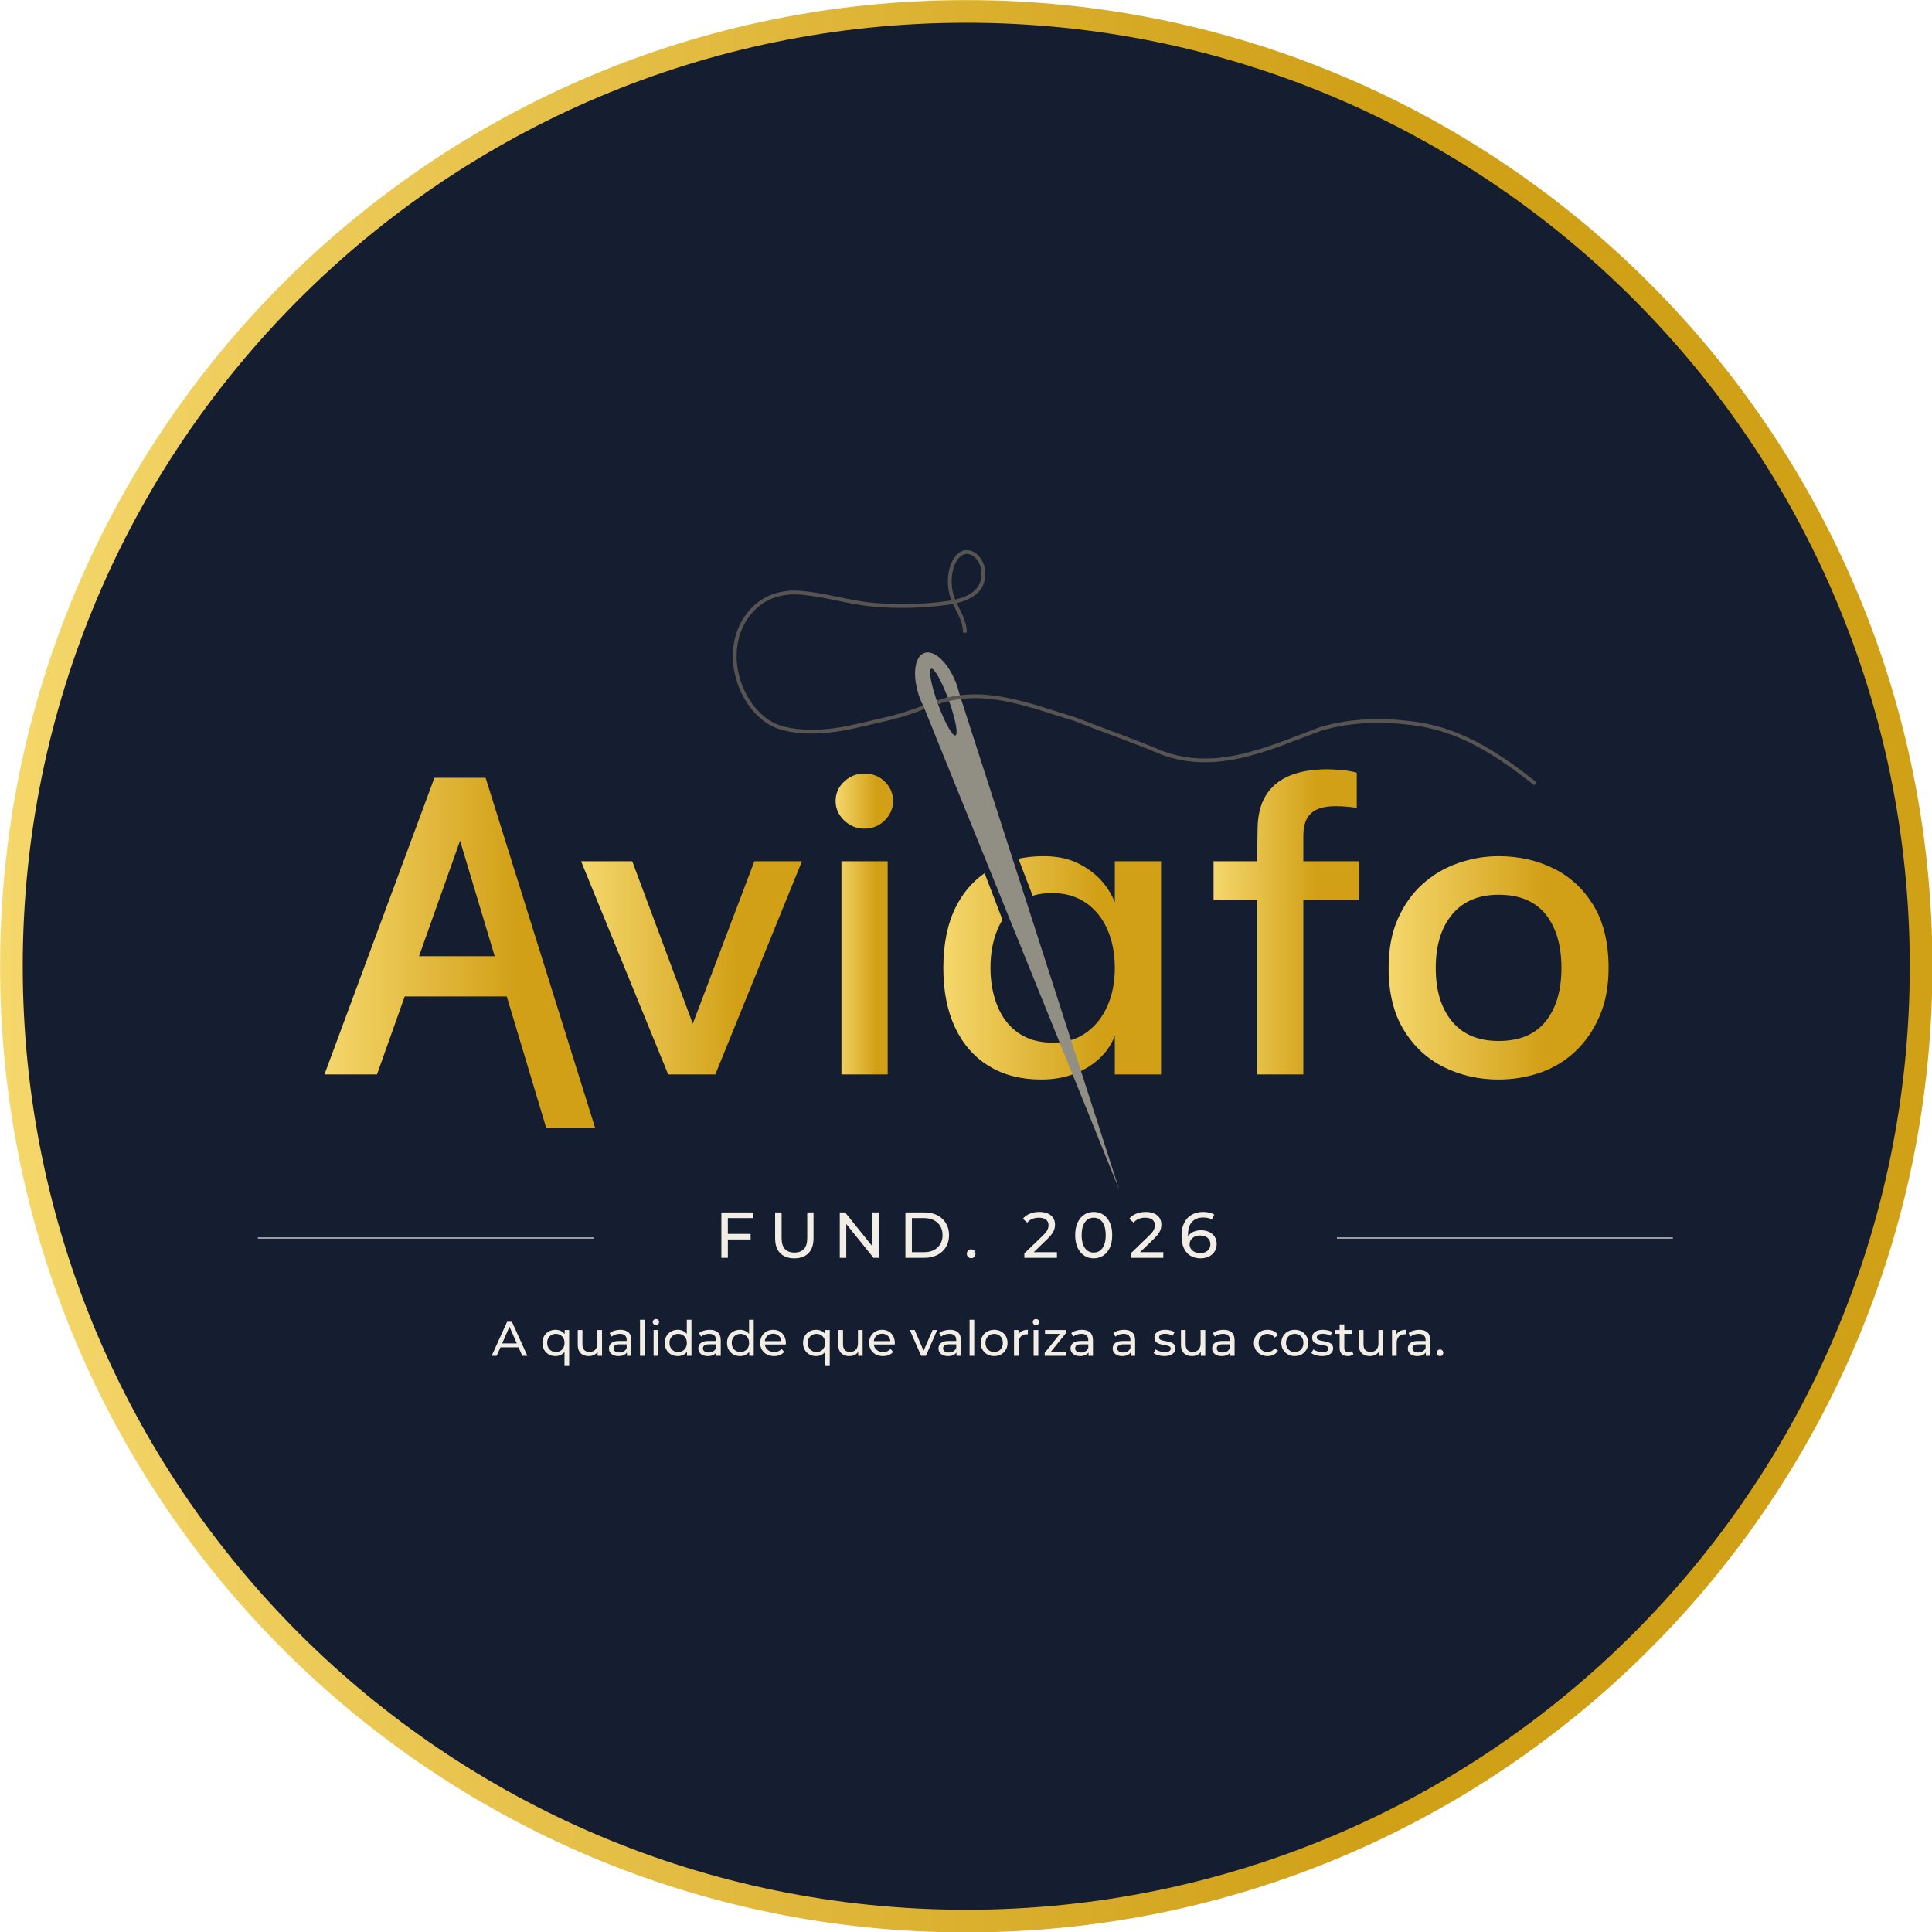
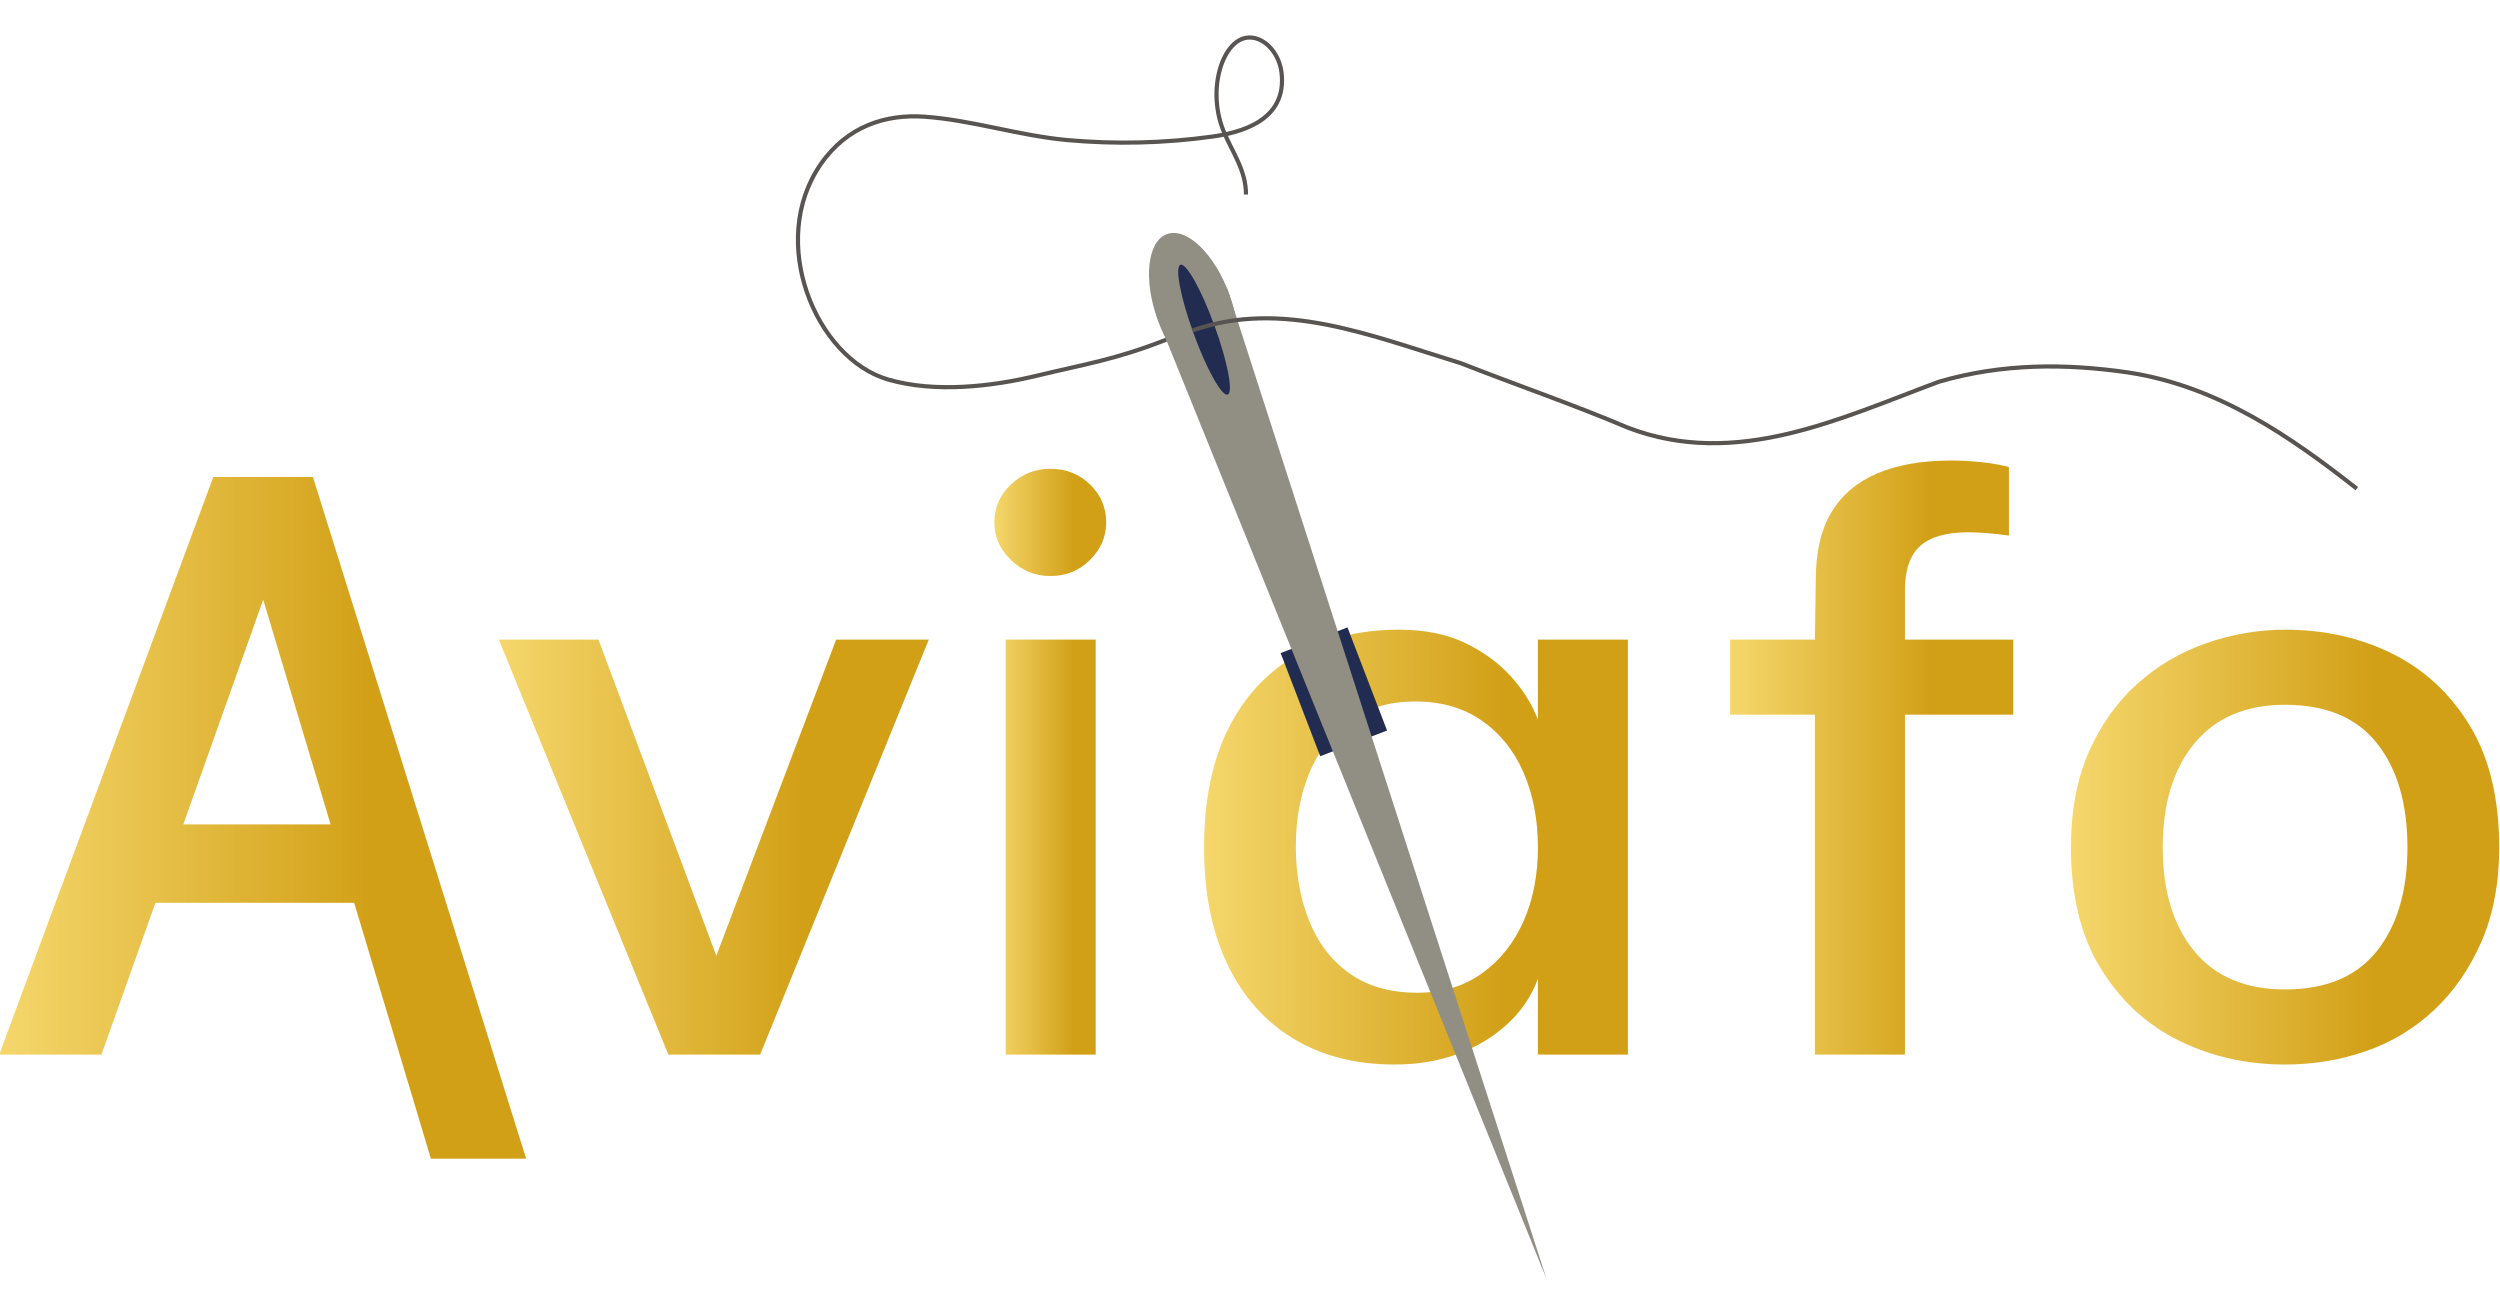
- <svg xmlns="http://www.w3.org/2000/svg" xmlns:xlink="http://www.w3.org/1999/xlink" id="a" viewBox="0 0 1024 1024">
+ <svg xmlns="http://www.w3.org/2000/svg" xmlns:xlink="http://www.w3.org/1999/xlink" id="a" viewBox="0 0 1200 630">
  <defs>
-     <linearGradient id="b" x1=".053" y1="512.137" x2="1024.221" y2="512.137" gradientUnits="userSpaceOnUse">
-       <stop offset="0" stop-color="#f5d76b" />
-       <stop offset=".708" stop-color="#d0a017" />
-     </linearGradient>
-     <linearGradient id="c" x1="171.97" y1="505.024" x2="315.433" y2="505.024" gradientUnits="userSpaceOnUse">
+     <linearGradient id="b" x1="-.387" y1="392.574" x2="252.557" y2="392.574" gradientUnits="userSpaceOnUse">
      <stop offset="0" stop-color="#f5d76c" />
      <stop offset=".708" stop-color="#d2a017" />
    </linearGradient>
-     <linearGradient id="d" x1="307.992" y1="512.985" x2="425.047" y2="512.985" xlink:href="#c" />
-     <linearGradient id="e" x1="442.889" y1="489.735" x2="473.342" y2="489.735" xlink:href="#c" />
-     <linearGradient id="f" x1="499.988" y1="512.985" x2="615.377" y2="512.985" xlink:href="#c" />
-     <linearGradient id="g" x1="643.212" y1="488.612" x2="720.296" y2="488.612" xlink:href="#c" />
-     <linearGradient id="h" x1="735.997" y1="512.985" x2="852.578" y2="512.985" xlink:href="#c" />
+     <linearGradient id="c" x1="239.438" y1="406.61" x2="445.821" y2="406.61" xlink:href="#b" />
+     <linearGradient id="d" x1="477.279" y1="365.617" x2="530.972" y2="365.617" xlink:href="#b" />
+     <linearGradient id="e" x1="577.952" y1="406.609" x2="781.397" y2="406.609" xlink:href="#b" />
+     <linearGradient id="f" x1="830.474" y1="363.638" x2="966.384" y2="363.638" xlink:href="#b" />
+     <linearGradient id="g" x1="994.067" y1="406.609" x2="1199.613" y2="406.609" xlink:href="#b" />
  </defs>
-   <circle cx="512.137" cy="512.137" r="506.084" fill="#151d31" stroke="url(#b)" stroke-miterlimit="10" stroke-width="12" />
-   <path d="M171.97,569.481l58.289-157.246h25.457l-55.91,157.246h-27.836ZM205.754,528.148v-21.341h76.371v21.341h-76.371ZM289.501,597.813l-55.673-185.578h23.554l58.052,185.578h-25.932Z" fill="url(#c)" />
-   <path d="M307.992,456.49h27.123l42.111,112.992h-23.078l-46.156-112.992ZM425.047,456.49l-45.918,112.992h-22.126l42.825-112.992h25.219Z" fill="url(#d)" />
-   <path d="M458.116,439.192c-4.126,0-7.695-1.46-10.706-4.38-3.015-2.92-4.52-6.325-4.52-10.221,0-4.043,1.506-7.487,4.52-10.333,3.011-2.843,6.58-4.269,10.706-4.269,4.283,0,7.889,1.425,10.825,4.269,2.933,2.846,4.401,6.29,4.401,10.333,0,3.896-1.468,7.3-4.401,10.221-2.936,2.92-6.543,4.38-10.825,4.38ZM445.982,569.481v-112.992h24.505v112.992h-24.505Z" fill="url(#e)" />
-   <path d="M521.063,463.374c1.286-.935,2.627-1.807,4.024-2.617,8.008-4.64,17.327-6.964,27.955-6.964,6.979,0,12.968,1.2,17.964,3.594,4.994,2.397,9.158,5.43,12.489,9.098,3.333,3.671,5.79,7.602,7.377,11.793v-21.79h24.505v112.992h-24.505v-20.666c-1.748,4.794-4.562,8.95-8.446,12.467-3.889,3.521-8.41,6.216-13.563,8.087-5.155,1.871-10.825,2.807-17.01,2.807-10.628,0-19.83-2.358-27.598-7.075-7.773-4.718-13.762-11.492-17.962-20.33-4.205-8.835-6.305-19.393-6.305-31.674,0-12.727,2.179-23.474,6.543-32.234,3.6-7.234,8.445-13.062,14.532-17.488M532.638,485.593c-1.562,2.155-2.888,4.547-3.98,7.174-2.462,5.918-3.69,12.619-3.69,20.105s1.228,14.264,3.69,20.33c2.457,6.066,6.145,10.821,11.062,14.264,4.915,3.448,11.021,5.167,18.319,5.167,6.818,0,12.688-1.759,17.607-5.278,4.912-3.517,8.684-8.234,11.299-14.152,2.618-5.915,3.927-12.614,3.927-20.105,0-7.637-1.309-14.45-3.927-20.441-2.616-5.988-6.423-10.706-11.419-14.152-4.996-3.443-10.985-5.167-17.962-5.167-7.137,0-13.126,1.762-17.964,5.279-2.688,1.956-5.009,4.281-6.962,6.977" fill="url(#f)" />
-   <rect x="525.575" y="455.668" width="19.495" height="30.072" transform="translate(-133.129 223.106) rotate(-21)" fill="#151d31" />
-   <path d="M666.29,569.481v-92.55h-23.078v-20.441h23.078l.237-16.399c0-7.486,1.429-13.59,4.282-18.307,2.855-4.718,7.02-8.235,12.491-10.559,5.473-2.32,12.172-3.481,20.105-3.481,2.534,0,5.27.15,8.207.448,2.935.302,5.433.752,7.495,1.349v18.644c-1.904-.298-3.848-.523-5.828-.674-1.985-.147-3.769-.224-5.354-.224-5.869,0-10.192,1.235-12.966,3.707-2.776,2.471-4.164,6.479-4.164,12.017v13.479h29.501v20.441h-29.501v92.55h-24.505Z" fill="url(#g)" />
-   <path d="M794.288,572.176c-10.467,0-20.103-2.172-28.907-6.514s-15.903-10.894-21.295-19.656c-5.394-8.76-8.089-19.729-8.089-32.909,0-10.031,1.626-18.718,4.879-26.057,3.249-7.336,7.612-13.479,13.086-18.42,5.471-4.942,11.736-8.649,18.794-11.12,7.056-2.471,14.234-3.707,21.532-3.707,10.623,0,20.343,2.172,29.144,6.514,8.804,4.345,15.859,10.895,21.175,19.656,5.313,8.76,7.972,19.807,7.972,33.133,0,9.737-1.63,18.308-4.879,25.722-3.251,7.413-7.576,13.629-12.966,18.644-5.394,5.019-11.58,8.726-18.557,11.12-6.982,2.394-14.277,3.594-21.889,3.594ZM794.288,551.735c11.1,0,19.427-3.482,24.982-10.446,5.55-6.964,8.326-16.359,8.326-28.192,0-11.979-2.776-21.453-8.326-28.416-5.555-6.964-13.881-10.445-24.982-10.445-10.628,0-18.837,3.481-24.625,10.445-5.792,6.964-8.684,16.437-8.684,28.416,0,11.833,2.855,21.229,8.564,28.192,5.711,6.964,13.956,10.446,24.745,10.446Z" fill="url(#h)" />
-   <ellipse cx="497.119" cy="365.988" rx="10.355" ry="21.162" transform="translate(-95.195 192.096) rotate(-20)" fill="#918f84" />
-   <polyline points="506.274 360.865 593.199 630.504 486.88 367.924" fill="#918f84" />
-   <ellipse cx="499.986" cy="372.112" rx="3.036" ry="18.808" transform="translate(-97.117 193.446) rotate(-20)" fill="#151d31" />
-   <path d="M260.6,718.623l8.172-18.045h2.552l8.197,18.045h-2.707l-7.295-16.601h1.031l-7.295,16.601h-2.655ZM264.08,714.112l.696-2.062h10.156l.748,2.062h-11.6Z" fill="#f2eee6" />
-   <path d="M294.42,718.777c-1.324,0-2.505-.292-3.544-.876-1.04-.584-1.86-1.4-2.462-2.449-.602-1.048-.902-2.269-.902-3.66s.301-2.607.902-3.647,1.422-1.852,2.462-2.437c1.04-.584,2.221-.876,3.544-.876,1.186,0,2.243.258,3.17.773.928.516,1.663,1.289,2.204,2.319.542,1.031.812,2.32.812,3.867s-.279,2.836-.838,3.866c-.559,1.031-1.302,1.81-2.229,2.333-.928.524-1.968.786-3.119.786ZM294.626,716.612c.859,0,1.637-.197,2.333-.593s1.246-.958,1.65-1.688c.403-.73.605-1.576.605-2.539,0-.979-.202-1.826-.605-2.539-.404-.713-.954-1.268-1.65-1.663-.696-.395-1.474-.593-2.333-.593-.876,0-1.659.198-2.346.593-.688.396-1.237.95-1.65,1.663-.412.713-.619,1.56-.619,2.539,0,.963.207,1.809.619,2.539.413.73.962,1.293,1.65,1.688.687.396,1.469.593,2.346.593ZM299.189,723.624v-8.636l.257-3.171-.154-3.17v-3.687h2.372v18.663h-2.475Z" fill="#f2eee6" />
-   <path d="M312.104,718.777c-1.169,0-2.195-.214-3.081-.645-.885-.429-1.572-1.086-2.062-1.972-.49-.885-.735-1.998-.735-3.338v-7.862h2.475v7.578c0,1.341.322,2.347.967,3.017s1.551,1.005,2.72,1.005c.859,0,1.606-.176,2.243-.528.635-.352,1.125-.867,1.469-1.547.344-.679.516-1.499.516-2.462v-7.062h2.475v13.662h-2.346v-3.687l.387.979c-.447.911-1.118,1.616-2.011,2.114-.894.498-1.899.747-3.016.747Z" fill="#f2eee6" />
-   <path d="M327.802,718.777c-1.014,0-1.903-.171-2.668-.516-.765-.343-1.354-.82-1.766-1.431-.413-.609-.619-1.302-.619-2.074,0-.739.176-1.409.528-2.011.352-.602.928-1.083,1.727-1.444.799-.36,1.877-.541,3.235-.541h4.331v1.778h-4.228c-1.237,0-2.071.207-2.5.619-.43.412-.645.911-.645,1.495,0,.67.266,1.207.799,1.611.532.403,1.271.605,2.217.605.928,0,1.74-.206,2.436-.618.696-.413,1.199-1.015,1.508-1.805l.49,1.701c-.327.808-.902,1.448-1.727,1.92-.825.474-1.865.709-3.119.709ZM332.288,718.623v-2.887l-.129-.542v-4.923c0-1.049-.305-1.86-.915-2.437-.61-.575-1.525-.863-2.745-.863-.808,0-1.599.133-2.372.399-.773.267-1.427.623-1.959,1.069l-1.031-1.855c.704-.567,1.55-1.001,2.539-1.302.988-.301,2.023-.451,3.106-.451,1.873,0,3.316.455,4.331,1.366s1.521,2.303,1.521,4.176v8.249h-2.346Z" fill="#f2eee6" />
-   <path d="M339.222,718.623v-19.127h2.475v19.127h-2.475Z" fill="#f2eee6" />
-   <path d="M347.651,702.331c-.481,0-.881-.154-1.199-.464s-.477-.687-.477-1.134c0-.464.159-.851.477-1.16s.717-.464,1.199-.464.88.15,1.199.451c.318.301.477.675.477,1.121,0,.464-.155.855-.464,1.173-.31.318-.713.477-1.212.477ZM346.414,718.623v-13.662h2.475v13.662h-2.475Z" fill="#f2eee6" />
-   <path d="M359.25,718.777c-1.324,0-2.505-.292-3.544-.876-1.04-.584-1.86-1.4-2.462-2.449-.602-1.048-.902-2.269-.902-3.66s.301-2.607.902-3.647,1.422-1.852,2.462-2.437c1.04-.584,2.221-.876,3.544-.876,1.151,0,2.191.258,3.119.773.928.516,1.671,1.289,2.229,2.319.559,1.031.838,2.32.838,3.867s-.271,2.836-.812,3.866c-.541,1.031-1.276,1.81-2.204,2.333-.928.524-1.985.786-3.17.786ZM359.457,716.612c.859,0,1.637-.197,2.333-.593s1.246-.958,1.65-1.688c.403-.73.605-1.576.605-2.539,0-.979-.202-1.826-.605-2.539-.404-.713-.954-1.268-1.65-1.663-.696-.395-1.474-.593-2.333-.593-.876,0-1.659.198-2.346.593-.688.396-1.237.95-1.65,1.663-.412.713-.619,1.56-.619,2.539,0,.963.207,1.809.619,2.539.413.73.962,1.293,1.65,1.688.687.396,1.469.593,2.346.593ZM364.123,718.623v-3.687l.154-3.17-.257-3.171v-9.1h2.475v19.127h-2.372Z" fill="#f2eee6" />
-   <path d="M375.181,718.777c-1.014,0-1.903-.171-2.668-.516-.765-.343-1.354-.82-1.766-1.431-.413-.609-.619-1.302-.619-2.074,0-.739.176-1.409.528-2.011.352-.602.928-1.083,1.727-1.444.799-.36,1.877-.541,3.235-.541h4.331v1.778h-4.228c-1.237,0-2.071.207-2.5.619-.43.412-.645.911-.645,1.495,0,.67.266,1.207.799,1.611.532.403,1.271.605,2.217.605.928,0,1.74-.206,2.436-.618.696-.413,1.199-1.015,1.508-1.805l.49,1.701c-.327.808-.902,1.448-1.727,1.92-.825.474-1.865.709-3.119.709ZM379.667,718.623v-2.887l-.129-.542v-4.923c0-1.049-.305-1.86-.915-2.437-.61-.575-1.525-.863-2.745-.863-.808,0-1.599.133-2.372.399-.773.267-1.427.623-1.959,1.069l-1.031-1.855c.704-.567,1.55-1.001,2.539-1.302.988-.301,2.023-.451,3.106-.451,1.873,0,3.316.455,4.331,1.366s1.521,2.303,1.521,4.176v8.249h-2.346Z" fill="#f2eee6" />
-   <path d="M392.246,718.777c-1.324,0-2.505-.292-3.544-.876-1.04-.584-1.86-1.4-2.462-2.449-.602-1.048-.902-2.269-.902-3.66s.301-2.607.902-3.647,1.422-1.852,2.462-2.437c1.04-.584,2.221-.876,3.544-.876,1.151,0,2.191.258,3.119.773.928.516,1.671,1.289,2.229,2.319.559,1.031.838,2.32.838,3.867s-.271,2.836-.812,3.866c-.541,1.031-1.276,1.81-2.204,2.333-.928.524-1.985.786-3.17.786ZM392.452,716.612c.859,0,1.637-.197,2.333-.593s1.246-.958,1.65-1.688c.403-.73.605-1.576.605-2.539,0-.979-.202-1.826-.605-2.539-.404-.713-.954-1.268-1.65-1.663-.696-.395-1.474-.593-2.333-.593-.876,0-1.659.198-2.346.593-.688.396-1.237.95-1.65,1.663-.412.713-.619,1.56-.619,2.539,0,.963.207,1.809.619,2.539.413.73.962,1.293,1.65,1.688.687.396,1.469.593,2.346.593ZM397.118,718.623v-3.687l.154-3.17-.257-3.171v-9.1h2.475v19.127h-2.372Z" fill="#f2eee6" />
-   <path d="M410.264,718.777c-1.461,0-2.745-.3-3.854-.901s-1.968-1.427-2.578-2.476c-.61-1.048-.915-2.251-.915-3.608s.296-2.561.89-3.609c.593-1.048,1.409-1.868,2.449-2.461,1.04-.594,2.212-.89,3.519-.89,1.323,0,2.492.292,3.506.876,1.014.585,1.809,1.405,2.384,2.462s.864,2.29.864,3.699c0,.104-.004.224-.013.361-.009.138-.022.267-.039.387h-11.625v-1.779h10.337l-1.005.619c.017-.877-.164-1.658-.542-2.346s-.898-1.225-1.56-1.611-1.431-.58-2.307-.58c-.859,0-1.624.193-2.294.58-.67.387-1.195.928-1.573,1.624s-.567,1.491-.567,2.385v.412c0,.911.21,1.723.631,2.436.421.714,1.009,1.268,1.766,1.663.756.396,1.624.593,2.604.593.808,0,1.542-.138,2.204-.412.661-.275,1.241-.688,1.74-1.237l1.366,1.598c-.619.722-1.388,1.272-2.307,1.65s-1.946.566-3.081.566Z" fill="#f2eee6" />
-   <path d="M432.537,718.777c-1.324,0-2.505-.292-3.544-.876-1.04-.584-1.86-1.4-2.462-2.449-.602-1.048-.902-2.269-.902-3.66s.301-2.607.902-3.647,1.422-1.852,2.462-2.437c1.04-.584,2.221-.876,3.544-.876,1.186,0,2.243.258,3.17.773.928.516,1.663,1.289,2.204,2.319.542,1.031.812,2.32.812,3.867s-.279,2.836-.838,3.866c-.559,1.031-1.302,1.81-2.229,2.333-.928.524-1.968.786-3.119.786ZM432.743,716.612c.859,0,1.637-.197,2.333-.593s1.246-.958,1.65-1.688c.403-.73.605-1.576.605-2.539,0-.979-.202-1.826-.605-2.539-.404-.713-.954-1.268-1.65-1.663-.696-.395-1.474-.593-2.333-.593-.876,0-1.659.198-2.346.593-.688.396-1.237.95-1.65,1.663-.412.713-.619,1.56-.619,2.539,0,.963.207,1.809.619,2.539.413.73.962,1.293,1.65,1.688.687.396,1.469.593,2.346.593ZM437.306,723.624v-8.636l.257-3.171-.154-3.17v-3.687h2.372v18.663h-2.475Z" fill="#f2eee6" />
-   <path d="M450.22,718.777c-1.169,0-2.195-.214-3.081-.645-.885-.429-1.572-1.086-2.062-1.972-.49-.885-.735-1.998-.735-3.338v-7.862h2.475v7.578c0,1.341.322,2.347.967,3.017s1.551,1.005,2.72,1.005c.859,0,1.606-.176,2.243-.528.635-.352,1.125-.867,1.469-1.547.344-.679.516-1.499.516-2.462v-7.062h2.475v13.662h-2.346v-3.687l.387.979c-.447.911-1.118,1.616-2.011,2.114-.894.498-1.899.747-3.016.747Z" fill="#f2eee6" />
-   <path d="M468.006,718.777c-1.461,0-2.745-.3-3.854-.901s-1.968-1.427-2.578-2.476c-.61-1.048-.915-2.251-.915-3.608s.296-2.561.89-3.609c.593-1.048,1.409-1.868,2.449-2.461,1.04-.594,2.212-.89,3.519-.89,1.323,0,2.492.292,3.506.876,1.014.585,1.809,1.405,2.384,2.462s.864,2.29.864,3.699c0,.104-.004.224-.013.361-.009.138-.022.267-.039.387h-11.625v-1.779h10.337l-1.005.619c.017-.877-.164-1.658-.542-2.346s-.898-1.225-1.56-1.611-1.431-.58-2.307-.58c-.859,0-1.624.193-2.294.58-.67.387-1.195.928-1.573,1.624s-.567,1.491-.567,2.385v.412c0,.911.21,1.723.631,2.436.421.714,1.009,1.268,1.766,1.663.756.396,1.624.593,2.604.593.808,0,1.542-.138,2.204-.412.661-.275,1.241-.688,1.74-1.237l1.366,1.598c-.619.722-1.388,1.272-2.307,1.65s-1.946.566-3.081.566Z" fill="#f2eee6" />
-   <path d="M488.216,718.623l-5.98-13.662h2.578l5.31,12.373h-1.237l5.414-12.373h2.423l-5.98,13.662h-2.526Z" fill="#f2eee6" />
-   <path d="M502.471,718.777c-1.014,0-1.903-.171-2.668-.516-.765-.343-1.354-.82-1.766-1.431-.413-.609-.619-1.302-.619-2.074,0-.739.176-1.409.528-2.011.352-.602.928-1.083,1.727-1.444.799-.36,1.877-.541,3.235-.541h4.331v1.778h-4.228c-1.237,0-2.071.207-2.5.619-.43.412-.645.911-.645,1.495,0,.67.266,1.207.799,1.611.532.403,1.271.605,2.217.605.928,0,1.74-.206,2.436-.618.696-.413,1.199-1.015,1.508-1.805l.49,1.701c-.327.808-.902,1.448-1.727,1.92-.825.474-1.865.709-3.119.709ZM506.957,718.623v-2.887l-.129-.542v-4.923c0-1.049-.305-1.86-.915-2.437-.61-.575-1.525-.863-2.745-.863-.808,0-1.599.133-2.372.399-.773.267-1.427.623-1.959,1.069l-1.031-1.855c.704-.567,1.55-1.001,2.539-1.302.988-.301,2.023-.451,3.106-.451,1.873,0,3.316.455,4.331,1.366s1.521,2.303,1.521,4.176v8.249h-2.346Z" fill="#f2eee6" />
-   <path d="M513.891,718.623v-19.127h2.475v19.127h-2.475Z" fill="#f2eee6" />
-   <path d="M526.934,718.777c-1.357,0-2.573-.3-3.647-.901s-1.921-1.432-2.539-2.488c-.619-1.057-.928-2.255-.928-3.596,0-1.357.309-2.556.928-3.596.618-1.04,1.46-1.86,2.526-2.462,1.065-.602,2.285-.902,3.66-.902,1.357,0,2.573.296,3.647.89,1.074.593,1.916,1.413,2.526,2.461.61,1.049.915,2.252.915,3.609s-.305,2.561-.915,3.608c-.61,1.049-1.452,1.874-2.526,2.476s-2.29.901-3.647.901ZM526.934,716.612c.877,0,1.663-.197,2.358-.593.696-.396,1.242-.958,1.638-1.688.395-.73.593-1.576.593-2.539,0-.979-.198-1.826-.593-2.539-.396-.713-.941-1.268-1.638-1.663-.695-.395-1.481-.593-2.358-.593s-1.658.198-2.346.593c-.688.396-1.237.95-1.649,1.663-.413.713-.619,1.56-.619,2.539,0,.963.206,1.809.619,2.539.412.73.962,1.293,1.649,1.688s1.47.593,2.346.593Z" fill="#f2eee6" />
-   <path d="M537.451,718.623v-13.662h2.372v3.712l-.232-.928c.378-.945,1.014-1.667,1.907-2.166.894-.498,1.994-.747,3.3-.747v2.397c-.103-.018-.202-.026-.296-.026h-.271c-1.323,0-2.371.396-3.145,1.187-.773.79-1.16,1.933-1.16,3.428v6.806h-2.475Z" fill="#f2eee6" />
-   <path d="M549.077,702.331c-.481,0-.881-.154-1.198-.464-.318-.31-.478-.687-.478-1.134,0-.464.159-.851.478-1.16.317-.31.717-.464,1.198-.464s.881.15,1.199.451c.317.301.477.675.477,1.121,0,.464-.154.855-.464,1.173-.31.318-.714.477-1.212.477ZM547.84,718.623v-13.662h2.475v13.662h-2.475Z" fill="#f2eee6" />
-   <path d="M553.717,718.623v-1.599l8.765-10.878.489.851h-9.1v-2.036h11.085v1.624l-8.765,10.853-.567-.851h9.538v2.036h-11.445Z" fill="#f2eee6" />
-   <path d="M572.458,718.777c-1.015,0-1.904-.171-2.668-.516-.766-.343-1.354-.82-1.767-1.431-.412-.609-.618-1.302-.618-2.074,0-.739.176-1.409.528-2.011.352-.602.928-1.083,1.728-1.444.799-.36,1.877-.541,3.234-.541h4.331v1.778h-4.228c-1.237,0-2.071.207-2.501.619s-.645.911-.645,1.495c0,.67.267,1.207.8,1.611.532.403,1.271.605,2.217.605.928,0,1.74-.206,2.436-.618.696-.413,1.199-1.015,1.509-1.805l.489,1.701c-.326.808-.902,1.448-1.727,1.92-.825.474-1.865.709-3.119.709ZM576.943,718.623v-2.887l-.129-.542v-4.923c0-1.049-.306-1.86-.916-2.437-.609-.575-1.524-.863-2.745-.863-.808,0-1.598.133-2.371.399s-1.427.623-1.959,1.069l-1.031-1.855c.704-.567,1.551-1.001,2.539-1.302s2.023-.451,3.106-.451c1.872,0,3.316.455,4.33,1.366s1.521,2.303,1.521,4.176v8.249h-2.346Z" fill="#f2eee6" />
-   <path d="M594.807,718.777c-1.015,0-1.904-.171-2.668-.516-.766-.343-1.354-.82-1.767-1.431-.412-.609-.618-1.302-.618-2.074,0-.739.176-1.409.528-2.011.352-.602.928-1.083,1.728-1.444.799-.36,1.877-.541,3.234-.541h4.331v1.778h-4.228c-1.237,0-2.071.207-2.501.619s-.645.911-.645,1.495c0,.67.267,1.207.8,1.611.532.403,1.271.605,2.217.605.928,0,1.74-.206,2.436-.618.696-.413,1.199-1.015,1.509-1.805l.489,1.701c-.326.808-.902,1.448-1.727,1.92-.825.474-1.865.709-3.119.709ZM599.292,718.623v-2.887l-.129-.542v-4.923c0-1.049-.306-1.86-.916-2.437-.609-.575-1.524-.863-2.745-.863-.808,0-1.598.133-2.371.399s-1.427.623-1.959,1.069l-1.031-1.855c.704-.567,1.551-1.001,2.539-1.302s2.023-.451,3.106-.451c1.872,0,3.316.455,4.33,1.366s1.521,2.303,1.521,4.176v8.249h-2.346Z" fill="#f2eee6" />
-   <path d="M617.078,718.777c-1.134,0-2.213-.154-3.234-.464-1.023-.31-1.826-.687-2.41-1.134l1.03-1.959c.584.396,1.307.73,2.166,1.005.858.275,1.735.412,2.629.412,1.151,0,1.98-.163,2.487-.489s.761-.782.761-1.366c0-.43-.154-.765-.464-1.006-.31-.24-.718-.421-1.225-.541s-1.069-.228-1.688-.322c-.618-.094-1.237-.215-1.855-.36-.619-.146-1.187-.353-1.702-.619s-.928-.636-1.237-1.108c-.309-.473-.464-1.104-.464-1.895,0-.825.232-1.547.696-2.165.464-.619,1.121-1.096,1.972-1.431.851-.336,1.86-.503,3.029-.503.894,0,1.8.107,2.72.322.919.215,1.671.52,2.255.915l-1.057,1.959c-.618-.412-1.263-.696-1.934-.851-.67-.154-1.34-.232-2.011-.232-1.082,0-1.891.177-2.423.529-.532.352-.799.803-.799,1.353,0,.464.158.821.477,1.07s.73.442,1.237.58,1.07.254,1.688.348c.619.095,1.237.215,1.856.361.618.146,1.182.348,1.688.605s.919.618,1.237,1.083c.317.464.477,1.082.477,1.855,0,.825-.24,1.538-.722,2.14s-1.16,1.069-2.036,1.405c-.877.335-1.925.502-3.146.502Z" fill="#f2eee6" />
-   <path d="M631.823,718.777c-1.169,0-2.196-.214-3.081-.645-.885-.429-1.572-1.086-2.062-1.972-.489-.885-.734-1.998-.734-3.338v-7.862h2.475v7.578c0,1.341.322,2.347.967,3.017s1.551,1.005,2.72,1.005c.859,0,1.606-.176,2.242-.528.636-.352,1.126-.867,1.47-1.547.344-.679.516-1.499.516-2.462v-7.062h2.475v13.662h-2.346v-3.687l.387.979c-.447.911-1.117,1.616-2.011,2.114s-1.899.747-3.016.747Z" fill="#f2eee6" />
-   <path d="M647.521,718.777c-1.015,0-1.904-.171-2.668-.516-.766-.343-1.354-.82-1.767-1.431-.412-.609-.618-1.302-.618-2.074,0-.739.176-1.409.528-2.011.352-.602.928-1.083,1.728-1.444.799-.36,1.877-.541,3.234-.541h4.331v1.778h-4.228c-1.237,0-2.071.207-2.501.619s-.645.911-.645,1.495c0,.67.267,1.207.8,1.611.532.403,1.271.605,2.217.605.928,0,1.74-.206,2.436-.618.696-.413,1.199-1.015,1.509-1.805l.489,1.701c-.326.808-.902,1.448-1.727,1.92-.825.474-1.865.709-3.119.709ZM652.007,718.623v-2.887l-.129-.542v-4.923c0-1.049-.306-1.86-.916-2.437-.609-.575-1.524-.863-2.745-.863-.808,0-1.598.133-2.371.399s-1.427.623-1.959,1.069l-1.031-1.855c.704-.567,1.551-1.001,2.539-1.302s2.023-.451,3.106-.451c1.872,0,3.316.455,4.33,1.366s1.521,2.303,1.521,4.176v8.249h-2.346Z" fill="#f2eee6" />
-   <path d="M671.83,718.777c-1.393,0-2.634-.3-3.726-.901-1.091-.602-1.946-1.427-2.564-2.476-.619-1.048-.928-2.251-.928-3.608s.309-2.561.928-3.609c.618-1.048,1.474-1.868,2.564-2.461,1.092-.594,2.333-.89,3.726-.89,1.237,0,2.341.245,3.312.734.971.49,1.723,1.216,2.255,2.179l-1.882,1.211c-.446-.67-.992-1.164-1.637-1.481-.645-.318-1.336-.478-2.075-.478-.894,0-1.692.198-2.397.593-.704.396-1.263.95-1.675,1.663-.413.713-.619,1.56-.619,2.539s.206,1.83.619,2.552c.412.722.971,1.28,1.675,1.676.705.396,1.504.593,2.397.593.739,0,1.431-.158,2.075-.477s1.19-.812,1.637-1.482l1.882,1.186c-.532.945-1.284,1.672-2.255,2.179-.972.507-2.075.76-3.312.76Z" fill="#f2eee6" />
-   <path d="M686.239,718.777c-1.357,0-2.573-.3-3.647-.901s-1.921-1.432-2.539-2.488c-.619-1.057-.928-2.255-.928-3.596,0-1.357.309-2.556.928-3.596.618-1.04,1.46-1.86,2.526-2.462,1.065-.602,2.285-.902,3.66-.902,1.357,0,2.573.296,3.647.89,1.074.593,1.916,1.413,2.526,2.461.61,1.049.915,2.252.915,3.609s-.305,2.561-.915,3.608c-.61,1.049-1.452,1.874-2.526,2.476s-2.29.901-3.647.901ZM686.239,716.612c.877,0,1.663-.197,2.358-.593.696-.396,1.242-.958,1.638-1.688.395-.73.593-1.576.593-2.539,0-.979-.198-1.826-.593-2.539-.396-.713-.941-1.268-1.638-1.663-.695-.395-1.481-.593-2.358-.593s-1.658.198-2.346.593c-.688.396-1.237.95-1.649,1.663-.413.713-.619,1.56-.619,2.539,0,.963.206,1.809.619,2.539.412.73.962,1.293,1.649,1.688s1.47.593,2.346.593Z" fill="#f2eee6" />
-   <path d="M700.675,718.777c-1.134,0-2.213-.154-3.234-.464-1.023-.31-1.826-.687-2.41-1.134l1.03-1.959c.584.396,1.307.73,2.166,1.005.858.275,1.735.412,2.629.412,1.151,0,1.98-.163,2.487-.489s.761-.782.761-1.366c0-.43-.154-.765-.464-1.006-.31-.24-.718-.421-1.225-.541s-1.069-.228-1.688-.322c-.618-.094-1.237-.215-1.855-.36-.619-.146-1.187-.353-1.702-.619s-.928-.636-1.237-1.108c-.309-.473-.464-1.104-.464-1.895,0-.825.232-1.547.696-2.165.464-.619,1.121-1.096,1.972-1.431.851-.336,1.86-.503,3.029-.503.894,0,1.8.107,2.72.322.919.215,1.671.52,2.255.915l-1.057,1.959c-.618-.412-1.263-.696-1.934-.851-.67-.154-1.34-.232-2.011-.232-1.082,0-1.891.177-2.423.529-.532.352-.799.803-.799,1.353,0,.464.158.821.477,1.07s.73.442,1.237.58,1.07.254,1.688.348c.619.095,1.237.215,1.856.361.618.146,1.182.348,1.688.605s.919.618,1.237,1.083c.317.464.477,1.082.477,1.855,0,.825-.24,1.538-.722,2.14s-1.16,1.069-2.036,1.405c-.877.335-1.925.502-3.146.502Z" fill="#f2eee6" />
-   <path d="M707.712,706.997v-2.036h8.713v2.036h-8.713ZM714.362,718.777c-1.375,0-2.44-.369-3.196-1.108-.756-.738-1.134-1.795-1.134-3.17v-12.528h2.475v12.425c0,.739.185,1.307.554,1.701.369.396.898.593,1.586.593.773,0,1.417-.215,1.933-.645l.773,1.779c-.378.326-.829.566-1.354.722-.524.154-1.069.231-1.637.231Z" fill="#f2eee6" />
-   <path d="M726.092,718.777c-1.169,0-2.196-.214-3.081-.645-.885-.429-1.572-1.086-2.062-1.972-.489-.885-.734-1.998-.734-3.338v-7.862h2.475v7.578c0,1.341.322,2.347.967,3.017s1.551,1.005,2.72,1.005c.859,0,1.606-.176,2.242-.528.636-.352,1.126-.867,1.47-1.547.344-.679.516-1.499.516-2.462v-7.062h2.475v13.662h-2.346v-3.687l.387.979c-.447.911-1.117,1.616-2.011,2.114s-1.899.747-3.016.747Z" fill="#f2eee6" />
-   <path d="M737.794,718.623v-13.662h2.372v3.712l-.232-.928c.378-.945,1.014-1.667,1.907-2.166.894-.498,1.994-.747,3.3-.747v2.397c-.103-.018-.202-.026-.296-.026h-.271c-1.323,0-2.371.396-3.145,1.187-.773.79-1.16,1.933-1.16,3.428v6.806h-2.475Z" fill="#f2eee6" />
-   <path d="M751.25,718.777c-1.015,0-1.904-.171-2.668-.516-.766-.343-1.354-.82-1.767-1.431-.412-.609-.618-1.302-.618-2.074,0-.739.176-1.409.528-2.011.352-.602.928-1.083,1.728-1.444.799-.36,1.877-.541,3.234-.541h4.331v1.778h-4.228c-1.237,0-2.071.207-2.501.619s-.645.911-.645,1.495c0,.67.267,1.207.8,1.611.532.403,1.271.605,2.217.605.928,0,1.74-.206,2.436-.618.696-.413,1.199-1.015,1.509-1.805l.489,1.701c-.326.808-.902,1.448-1.727,1.92-.825.474-1.865.709-3.119.709ZM755.735,718.623v-2.887l-.129-.542v-4.923c0-1.049-.306-1.86-.916-2.437-.609-.575-1.524-.863-2.745-.863-.808,0-1.598.133-2.371.399s-1.427.623-1.959,1.069l-1.031-1.855c.704-.567,1.551-1.001,2.539-1.302s2.023-.451,3.106-.451c1.872,0,3.316.455,4.33,1.366s1.521,2.303,1.521,4.176v8.249h-2.346Z" fill="#f2eee6" />
-   <path d="M763.262,718.777c-.481,0-.894-.167-1.237-.502-.344-.336-.516-.761-.516-1.276s.172-.937.516-1.263.756-.49,1.237-.49c.464,0,.863.164,1.199.49.335.326.502.747.502,1.263s-.167.94-.502,1.276c-.336.335-.735.502-1.199.502Z" fill="#f2eee6" />
-   <path d="M382.343,666.681v-24.06h16.979v2.99h-13.542v21.069h-3.437ZM385.437,656.954v-2.956h12.408v2.956h-12.408Z" fill="#f2eee6" />
-   <path d="M421.01,666.956c-3.162,0-5.648-.905-7.458-2.716-1.811-1.81-2.715-4.456-2.715-7.939v-13.68h3.437v13.542c0,2.681.589,4.641,1.77,5.878,1.18,1.237,2.847,1.855,5.001,1.855,2.176,0,3.854-.618,5.035-1.855,1.18-1.237,1.77-3.197,1.77-5.878v-13.542h3.334v13.68c0,3.483-.899,6.13-2.698,7.939-1.799,1.811-4.291,2.716-7.476,2.716Z" fill="#f2eee6" />
-   <path d="M445.103,666.681v-24.06h2.818l15.914,19.764h-1.478v-19.764h3.437v24.06h-2.818l-15.914-19.763h1.478v19.763h-3.437Z" fill="#f2eee6" />
-   <path d="M479.886,666.681v-24.06h10.139c2.566,0,4.829.505,6.788,1.513,1.959,1.009,3.483,2.418,4.571,4.228,1.088,1.811,1.633,3.907,1.633,6.29s-.544,4.479-1.633,6.289c-1.088,1.811-2.612,3.22-4.571,4.228-1.959,1.009-4.222,1.513-6.788,1.513h-10.139ZM483.323,663.69h6.496c1.994,0,3.717-.378,5.173-1.134,1.455-.757,2.583-1.816,3.385-3.18.802-1.363,1.203-2.938,1.203-4.726,0-1.811-.401-3.392-1.203-4.743-.802-1.353-1.931-2.406-3.385-3.162-1.456-.757-3.179-1.135-5.173-1.135h-6.496v18.079Z" fill="#f2eee6" />
-   <path d="M514.771,666.887c-.642,0-1.191-.224-1.649-.67-.458-.447-.688-1.014-.688-1.701s.229-1.249.688-1.685c.458-.435,1.008-.653,1.649-.653.619,0,1.151.219,1.599.653.446.436.67.997.67,1.685s-.224,1.254-.67,1.701c-.447.446-.979.67-1.599.67Z" fill="#f2eee6" />
-   <path d="M542.921,666.681v-2.337l9.796-9.452c.87-.825,1.518-1.552,1.941-2.183.424-.63.71-1.214.859-1.753.149-.538.224-1.06.224-1.563,0-1.237-.436-2.211-1.306-2.922-.871-.71-2.144-1.065-3.815-1.065-1.283,0-2.44.212-3.472.636-1.031.425-1.925,1.083-2.681,1.977l-2.337-2.028c.916-1.168,2.147-2.067,3.694-2.697,1.547-.631,3.248-.945,5.104-.945,1.672,0,3.128.27,4.365.808s2.193,1.312,2.869,2.319c.676,1.009,1.015,2.2,1.015,3.575,0,.779-.104,1.547-.31,2.303s-.597,1.559-1.169,2.406c-.573.848-1.397,1.799-2.475,2.853l-8.729,8.421-.825-1.341h14.539v2.99h-17.289Z" fill="#f2eee6" />
-   <path d="M579.697,666.956c-1.879,0-3.557-.481-5.035-1.444-1.478-.962-2.646-2.359-3.506-4.192s-1.289-4.057-1.289-6.668.43-4.835,1.289-6.668,2.028-3.231,3.506-4.193c1.479-.963,3.156-1.443,5.035-1.443,1.856,0,3.528.48,5.019,1.443,1.489.962,2.657,2.36,3.506,4.193.847,1.833,1.271,4.056,1.271,6.668s-.425,4.835-1.271,6.668c-.849,1.833-2.017,3.23-3.506,4.192-1.49.963-3.162,1.444-5.019,1.444ZM579.697,663.896c1.26,0,2.366-.344,3.317-1.031.95-.688,1.695-1.718,2.233-3.093s.808-3.082.808-5.121-.27-3.747-.808-5.121c-.538-1.375-1.283-2.406-2.233-3.094-.951-.688-2.058-1.031-3.317-1.031s-2.371.344-3.334,1.031c-.962.688-1.713,1.719-2.251,3.094-.539,1.374-.808,3.082-.808,5.121s.269,3.746.808,5.121c.538,1.375,1.289,2.405,2.251,3.093.963.688,2.074,1.031,3.334,1.031Z" fill="#f2eee6" />
-   <path d="M599.288,666.681v-2.337l9.796-9.452c.87-.825,1.518-1.552,1.941-2.183.424-.63.71-1.214.859-1.753.149-.538.224-1.06.224-1.563,0-1.237-.436-2.211-1.306-2.922-.871-.71-2.144-1.065-3.815-1.065-1.283,0-2.44.212-3.472.636-1.031.425-1.925,1.083-2.681,1.977l-2.337-2.028c.916-1.168,2.147-2.067,3.694-2.697,1.547-.631,3.248-.945,5.104-.945,1.672,0,3.128.27,4.365.808s2.193,1.312,2.869,2.319c.676,1.009,1.015,2.2,1.015,3.575,0,.779-.104,1.547-.31,2.303s-.597,1.559-1.169,2.406c-.573.848-1.397,1.799-2.475,2.853l-8.729,8.421-.825-1.341h14.539v2.99h-17.289Z" fill="#f2eee6" />
-   <path d="M636.34,666.956c-2.131,0-3.953-.47-5.465-1.409-1.513-.939-2.664-2.297-3.454-4.073-.791-1.775-1.187-3.947-1.187-6.514,0-2.727.481-5.029,1.444-6.908.962-1.879,2.303-3.3,4.021-4.262,1.719-.963,3.689-1.443,5.912-1.443,1.146,0,2.239.114,3.282.344,1.043.229,1.942.584,2.698,1.065l-1.306,2.681c-.619-.436-1.323-.733-2.114-.894-.79-.16-1.621-.241-2.492-.241-2.452,0-4.399.763-5.843,2.286-1.443,1.524-2.165,3.787-2.165,6.788,0,.481.022,1.055.068,1.719.046.665.16,1.317.344,1.959l-1.168-1.169c.344-1.054.888-1.941,1.632-2.663.745-.722,1.639-1.26,2.682-1.616,1.042-.354,2.17-.532,3.385-.532,1.604,0,3.025.298,4.263.894s2.211,1.438,2.921,2.526c.71,1.089,1.065,2.377,1.065,3.866,0,1.536-.378,2.876-1.134,4.021-.756,1.146-1.776,2.028-3.06,2.646-1.283.619-2.727.929-4.33.929ZM636.202,664.172c1.054,0,1.977-.194,2.767-.585.791-.389,1.415-.933,1.873-1.632s.688-1.518.688-2.458c0-1.42-.493-2.549-1.478-3.386-.985-.836-2.326-1.254-4.021-1.254-1.1,0-2.062.206-2.887.618-.825.413-1.473.969-1.942,1.667-.47.699-.704,1.495-.704,2.389,0,.825.217,1.587.652,2.286s1.077,1.267,1.925,1.701c.848.436,1.891.653,3.128.653Z" fill="#f2eee6" />
-   <line x1="136.667" y1="656.177" x2="314.743" y2="656.177" fill="#f2eee6" stroke="#f2eee6" stroke-miterlimit="10" stroke-width=".5" />
-   <line x1="708.59" y1="656.177" x2="886.667" y2="656.177" fill="#f2eee6" stroke="#f2eee6" stroke-miterlimit="10" stroke-width=".5" />
-   <path d="M496.838,372.33c24.373-8.596,48.579,1.429,73.129,8.943,15.958,6.262,30.688,11.271,45.418,17.533,29.46,11.271,57.693-2.505,84.699-12.523,17.185-5.009,34.37-5.009,51.556-2.505,24.55,3.757,44.191,17.533,62.173,31.618" fill="none" stroke="#575451" stroke-miterlimit="10" stroke-width="2" />
-   <path d="M511.398,335.329c.035-6.635-3.818-11.661-6.084-17.222-2.111-5.18-2.566-11.327-1.02-16.864,1.345-4.814,4.484-9.151,8.813-8.626,3.939.478,7.391,4.596,7.975,9.557,1.552,13.179-11.426,16.347-18.886,17.381-13.082,1.813-26.291,2.13-39.418.948-13.04-1.174-25.811-5.414-38.828-6.362-10.529-.767-21.145,2.543-28.322,12.925-14.614,21.141-1.333,52.901,18.339,58.625,12.694,3.693,28.176,1.951,40.673-1.082s21.204-4.303,35.039-9.767" fill="none" stroke="#575451" stroke-miterlimit="10" stroke-width="2" />
+   <path d="M-.387,506.22L102.385,228.975h44.884L48.692,506.22H-.387ZM59.178,433.345v-37.627h134.652v37.627H59.178ZM206.835,556.173L108.677,228.975h41.528l102.353,327.198h-45.722Z" fill="url(#b)" />
+   <path d="M239.438,307.001h47.821l74.247,199.219h-40.689l-81.379-199.219ZM445.821,307.001l-80.959,199.219h-39.012l75.506-199.219h44.465Z" fill="url(#c)" />
+   <path d="M504.126,276.502c-7.275,0-13.567-2.574-18.876-7.723-5.316-5.149-7.97-11.151-7.97-18.02,0-7.129,2.655-13.201,7.97-18.219,5.309-5.013,11.601-7.526,18.876-7.526,7.551,0,13.909,2.513,19.086,7.526,5.172,5.018,7.76,11.09,7.76,18.219,0,6.869-2.588,12.871-7.76,18.02-5.177,5.149-11.536,7.723-19.086,7.723ZM482.732,506.22v-199.219h43.206v199.219h-43.206Z" fill="url(#d)" />
+   <path d="M615.11,319.14c2.267-1.649,4.633-3.187,7.096-4.615,14.118-8.182,30.549-12.278,49.288-12.278,12.305,0,22.864,2.116,31.674,6.336,8.805,4.227,16.147,9.574,22.019,16.042,5.876,6.472,10.208,13.404,13.007,20.793v-38.418h43.205v199.219h-43.205v-36.438c-3.082,8.452-8.044,15.78-14.892,21.981-6.856,6.207-14.829,10.959-23.913,14.258-9.088,3.299-19.085,4.95-29.991,4.95-18.739,0-34.962-4.157-48.658-12.474-13.704-8.319-24.264-20.263-31.669-35.844-7.414-15.577-11.117-34.193-11.117-55.846,0-22.44,3.842-41.387,11.536-56.833,6.348-12.754,14.889-23.03,25.622-30.834M635.517,358.314c-2.753,3.8-5.093,8.017-7.018,12.649-4.341,10.435-6.505,22.249-6.505,35.448s2.164,25.149,6.505,35.844c4.333,10.695,10.834,19.079,19.504,25.149,8.666,6.079,19.432,9.109,32.299,9.109,12.022,0,22.37-3.101,31.044-9.306,8.661-6.201,15.311-14.518,19.922-24.953,4.616-10.428,6.924-22.241,6.924-35.448,0-13.465-2.308-25.477-6.924-36.04-4.612-10.557-11.324-18.876-20.134-24.953-8.809-6.07-19.369-9.109-31.669-9.109-12.584,0-23.143,3.107-31.674,9.308-4.74,3.448-8.831,7.549-12.275,12.301" fill="url(#e)" />
+   <rect x="623.064" y="305.553" width="34.372" height="53.021" transform="translate(-76.476 251.501) rotate(-21)" fill="#222c50" />
+   <path d="M871.164,506.22v-163.178h-40.69v-36.04h40.69l.418-28.913c0-13.199,2.519-23.961,7.55-32.278,5.034-8.319,12.377-14.52,22.023-18.616,9.65-4.09,21.461-6.138,35.448-6.138,4.468,0,9.291.264,14.469.79,5.174.533,9.579,1.325,13.214,2.378v32.872c-3.356-.526-6.784-.922-10.276-1.188-3.5-.26-6.645-.395-9.439-.395-10.348,0-17.969,2.177-22.86,6.535-4.895,4.356-7.342,11.424-7.342,21.188v23.765h52.014v36.04h-52.014v163.178h-43.205Z" fill="url(#f)" />
+   <path d="M1096.84,510.971c-18.455,0-35.444-3.83-50.966-11.485-15.522-7.655-28.038-19.208-37.545-34.656-9.511-15.446-14.262-34.785-14.262-58.023,0-17.686,2.866-33.003,8.602-45.942,5.728-12.935,13.421-23.765,23.071-32.477,9.646-8.714,20.692-15.249,33.136-19.605,12.44-4.356,25.096-6.535,37.964-6.535,18.73,0,35.867,3.83,51.385,11.485,15.522,7.662,27.962,19.21,37.334,34.656,9.367,15.446,14.055,34.922,14.055,58.418,0,17.168-2.874,32.28-8.602,45.35-5.732,13.07-13.358,24.029-22.86,32.872-9.511,8.849-20.417,15.385-32.718,19.605-12.309,4.221-25.172,6.336-38.593,6.336ZM1096.84,474.931c19.571,0,34.252-6.14,44.046-18.417,9.786-12.278,14.681-28.844,14.681-49.706,0-21.121-4.895-37.824-14.681-50.102-9.794-12.278-24.475-18.415-44.046-18.415-18.739,0-33.212,6.138-43.416,18.415-10.213,12.278-15.311,28.981-15.311,50.102,0,20.863,5.034,37.429,15.099,49.706,10.069,12.278,24.606,18.417,43.628,18.417Z" fill="url(#g)" />
+   <ellipse cx="572.893" cy="147.435" rx="18.258" ry="37.312" transform="translate(-15.876 204.832) rotate(-20)" fill="#918f84" />
+   <polyline points="589.035 138.403 742.296 613.812 554.84 150.849" fill="#918f84" />
+   <ellipse cx="577.948" cy="158.232" rx="5.353" ry="33.161" transform="translate(-19.264 207.212) rotate(-20)" fill="#222c50" />
+   <path d="M572.398,158.618c42.973-15.156,85.651,2.519,128.936,15.767,28.136,11.04,54.107,19.872,80.078,30.912,51.943,19.872,101.721-4.416,149.335-22.08,30.3-8.832,60.6-8.832,90.899-4.416,43.285,6.624,77.914,30.912,109.62,55.747" fill="none" stroke="#575451" stroke-miterlimit="10" stroke-width="2" />
+   <path d="M598.07,93.379c.061-11.699-6.731-20.559-10.727-30.365-3.722-9.134-4.525-19.972-1.798-29.734,2.371-8.487,7.905-16.134,15.539-15.209,6.945.842,13.031,8.104,14.062,16.851,2.737,23.236-20.145,28.822-33.299,30.645-23.065,3.197-46.355,3.755-69.499,1.672-22.991-2.069-45.509-9.546-68.458-11.217-18.563-1.352-37.282,4.483-49.935,22.788-25.766,37.274-2.35,93.272,32.334,103.363,22.38,6.511,49.679,3.439,71.712-1.908,22.105-5.364,37.385-7.586,61.779-17.221" fill="none" stroke="#575451" stroke-miterlimit="10" stroke-width="2" />
</svg>
